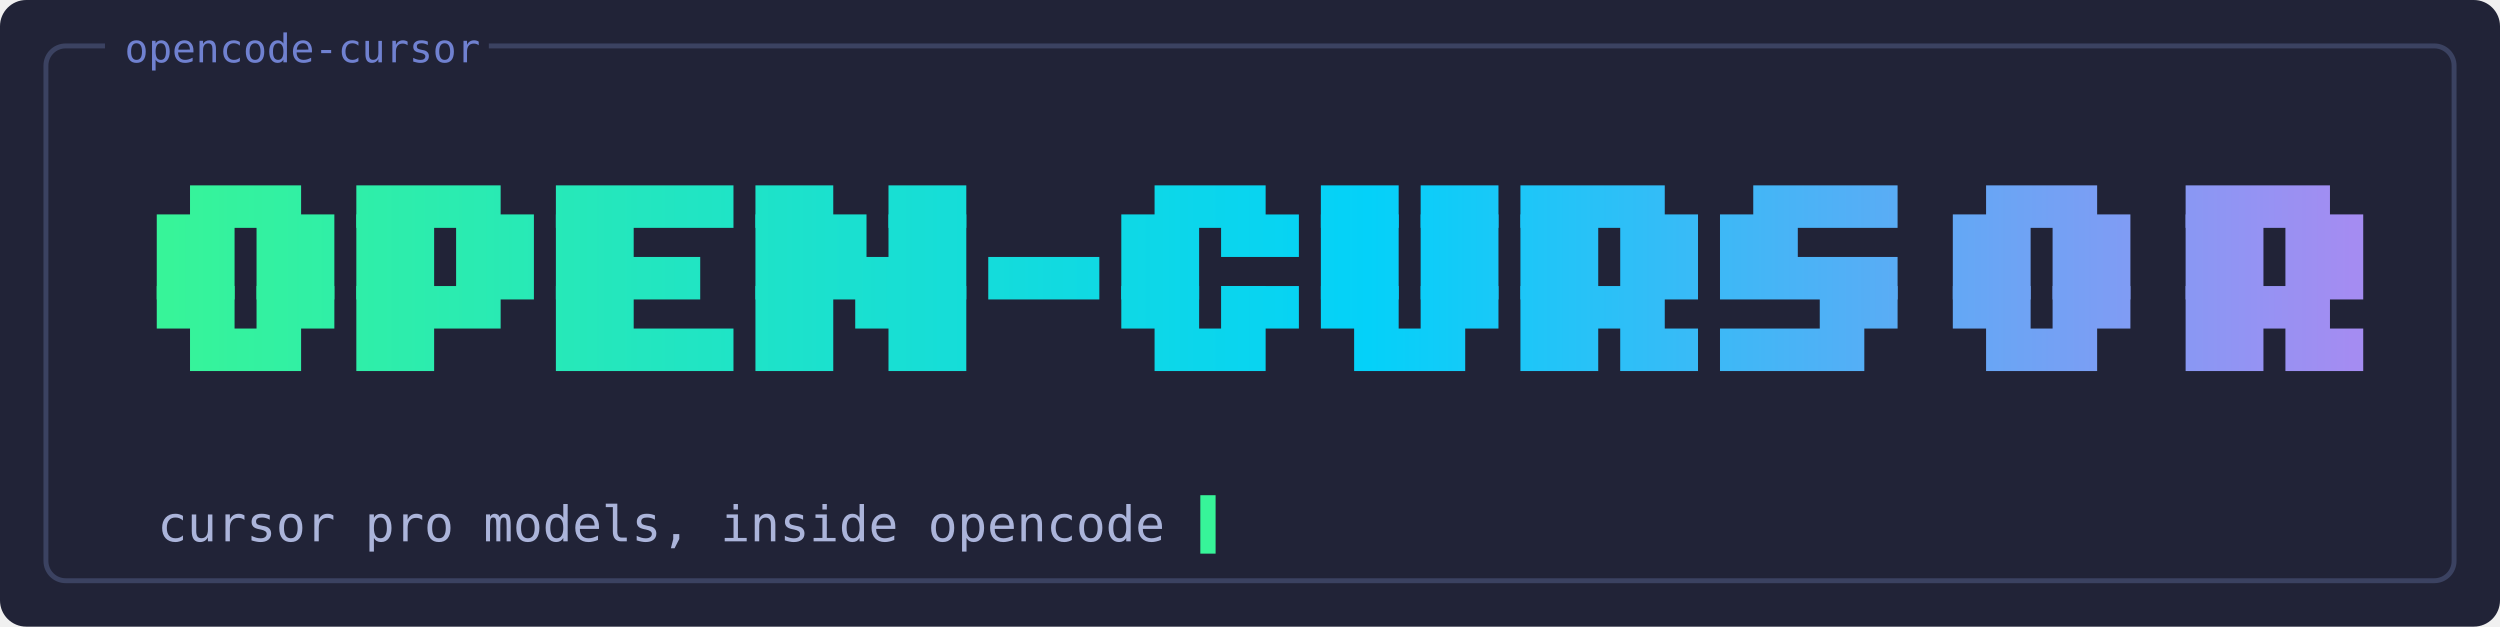
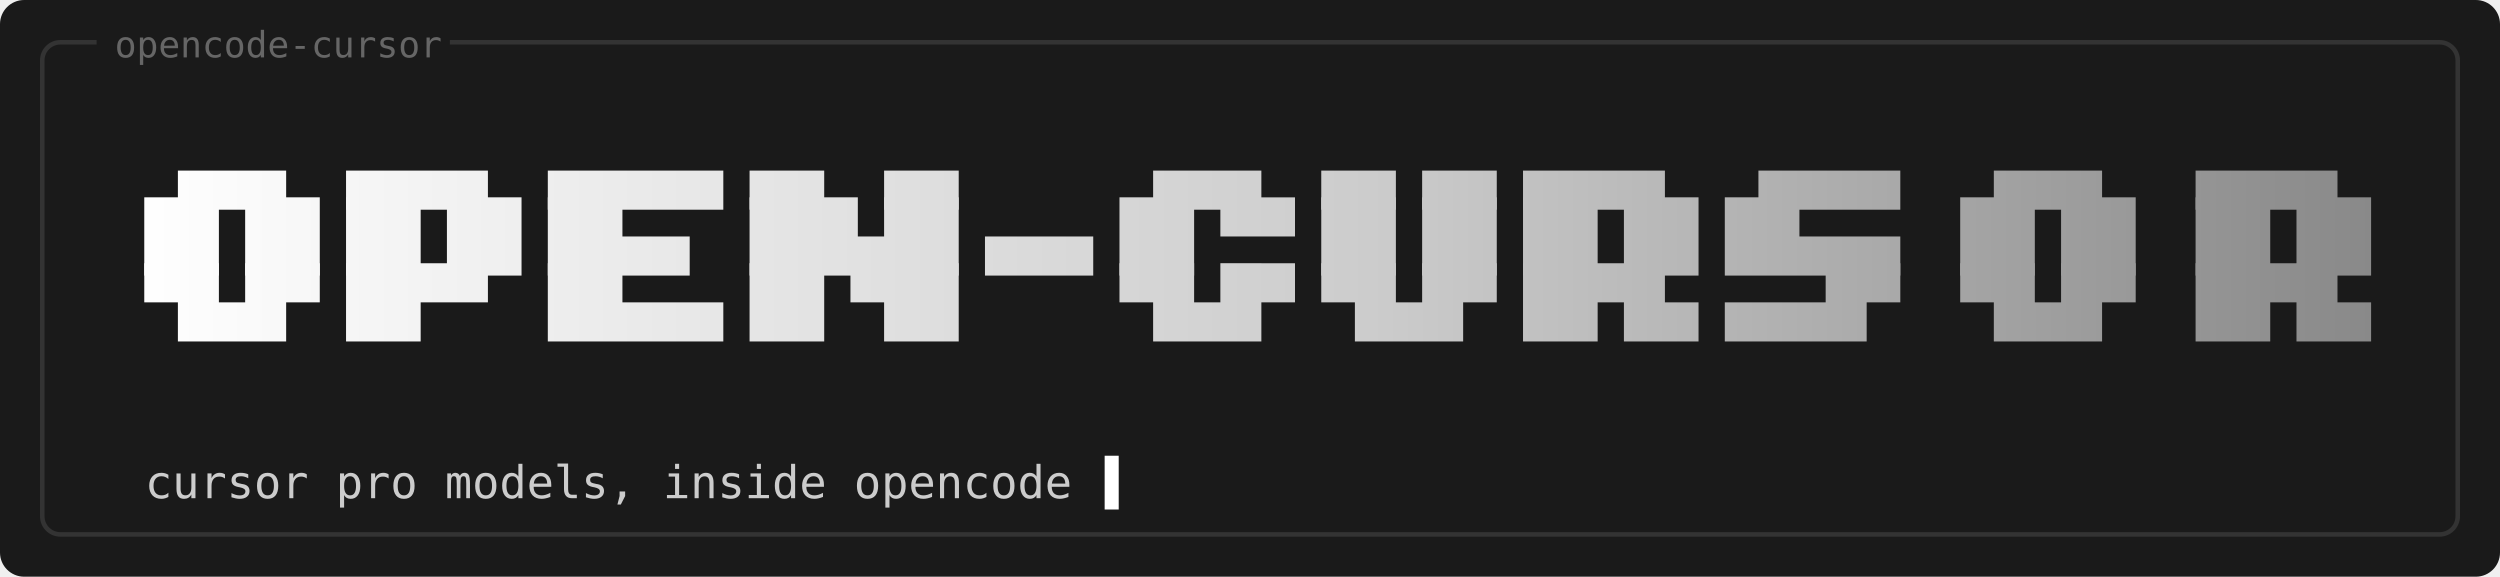
- <svg xmlns="http://www.w3.org/2000/svg" viewBox="0 0 762 191" width="762" height="191" role="img" aria-label="opencode-cursor">
+ <svg xmlns="http://www.w3.org/2000/svg" viewBox="0 0 828 191" width="828" height="191" role="img" aria-label="opencode-cursor">
  <style>
    text { font-family: ui-monospace, "Cascadia Mono", Menlo, Consolas, monospace; white-space: pre; }
    .cursor { animation: blink 1.1s steps(1) infinite; }
    .sweep { transform-origin: 48px 0; transform: scaleX(0); animation: sweep 900ms cubic-bezier(0.16,1,0.3,1) 400ms forwards; }
    @keyframes blink { 50% { opacity: 0; } }
    @keyframes sweep { to { transform: scaleX(1); } }
    @media (prefers-reduced-motion: reduce) {
      .cursor { animation: none; }
      .sweep { animation: none; transform: scaleX(1); }
    }
  </style>
  <defs>
-     <linearGradient id="g3" x1="0" y1="0" x2="1" y2="0">
-       <stop offset="0" stop-color="#37f499" />
-       <stop offset="0.55" stop-color="#04d1f9" />
-       <stop offset="1" stop-color="#a48cf2" />
+     <linearGradient id="g_monochrome" x1="0" y1="0" x2="1" y2="0">
+       <stop offset="0" stop-color="#ffffff" />
+       <stop offset="0.55" stop-color="#cccccc" />
+       <stop offset="1" stop-color="#888888" />
    </linearGradient>
  </defs>
-   <rect fill="#212337" x="0" y="0" width="762" height="191" rx="8" />
-   <rect fill="none" stroke="#3b4261" stroke-width="1.5" x="14" y="14" width="734" height="163" rx="6" />
-   <rect fill="#212337" x="32" y="8" width="117" height="12" />
-   <text fill="#7081d0" x="38" y="19" font-size="12" xml:space="preserve">opencode-cursor</text>
-   <text fill="url(#g3)" font-size="21.82" letter-spacing="-3" xml:space="preserve">
+   <rect fill="#1a1a1a" x="0" y="0" width="828" height="191" rx="8" />
+   <rect fill="none" stroke="#333333" stroke-width="1.5" x="14" y="14" width="800" height="163" rx="6" />
+   <rect fill="#1a1a1a" x="32" y="8" width="117" height="12" />
+   <text fill="#666666" x="38" y="19" font-size="12" xml:space="preserve">opencode-cursor</text>
+   <text fill="url(#g_monochrome)" font-size="21.82" letter-spacing="-2" xml:space="preserve">
    <tspan x="48" y="64"> ▄▄▄  ▄▄▄▄  ▄▄▄▄▄ ▄▄  ▄▄      ▄▄▄  ▄▄ ▄▄ ▄▄▄▄   ▄▄▄▄   ▄▄▄   ▄▄▄▄ </tspan>
    <tspan x="48" dy="21.82">██ ██ ██ ██ ██▄▄  ███▄██ ▄▄▄ ██ ▀▀ ██ ██ ██ ██ ██▄▄▄  ██ ██  ██ ██</tspan>
    <tspan x="48" dy="21.82">▀█▄█▀ ██▀▀  ██▄▄▄ ██ ▀██     ▀█▄█▀ ▀█▄█▀ ██▀█▄ ▄▄▄█▀  ▀█▄█▀  ██▀█▄</tspan>
  </text>
-   <rect class="sweep" x="48" y="139" width="666" height="2" fill="url(#g3)" />
-   <text fill="#ABB4DA" x="48" y="165" font-size="15" xml:space="preserve">cursor pro models, inside opencode</text>
-   <text class="cursor" fill="#37f499" x="366" y="165" font-size="15" xml:space="preserve">▌</text>
+   <rect class="sweep" x="48" y="139" width="732" height="2" fill="url(#g_monochrome)" />
+   <text fill="#cccccc" x="48" y="165" font-size="15" xml:space="preserve">cursor pro models, inside opencode</text>
+   <text class="cursor" fill="#ffffff" x="366" y="165" font-size="15" xml:space="preserve">▌</text>
</svg>
